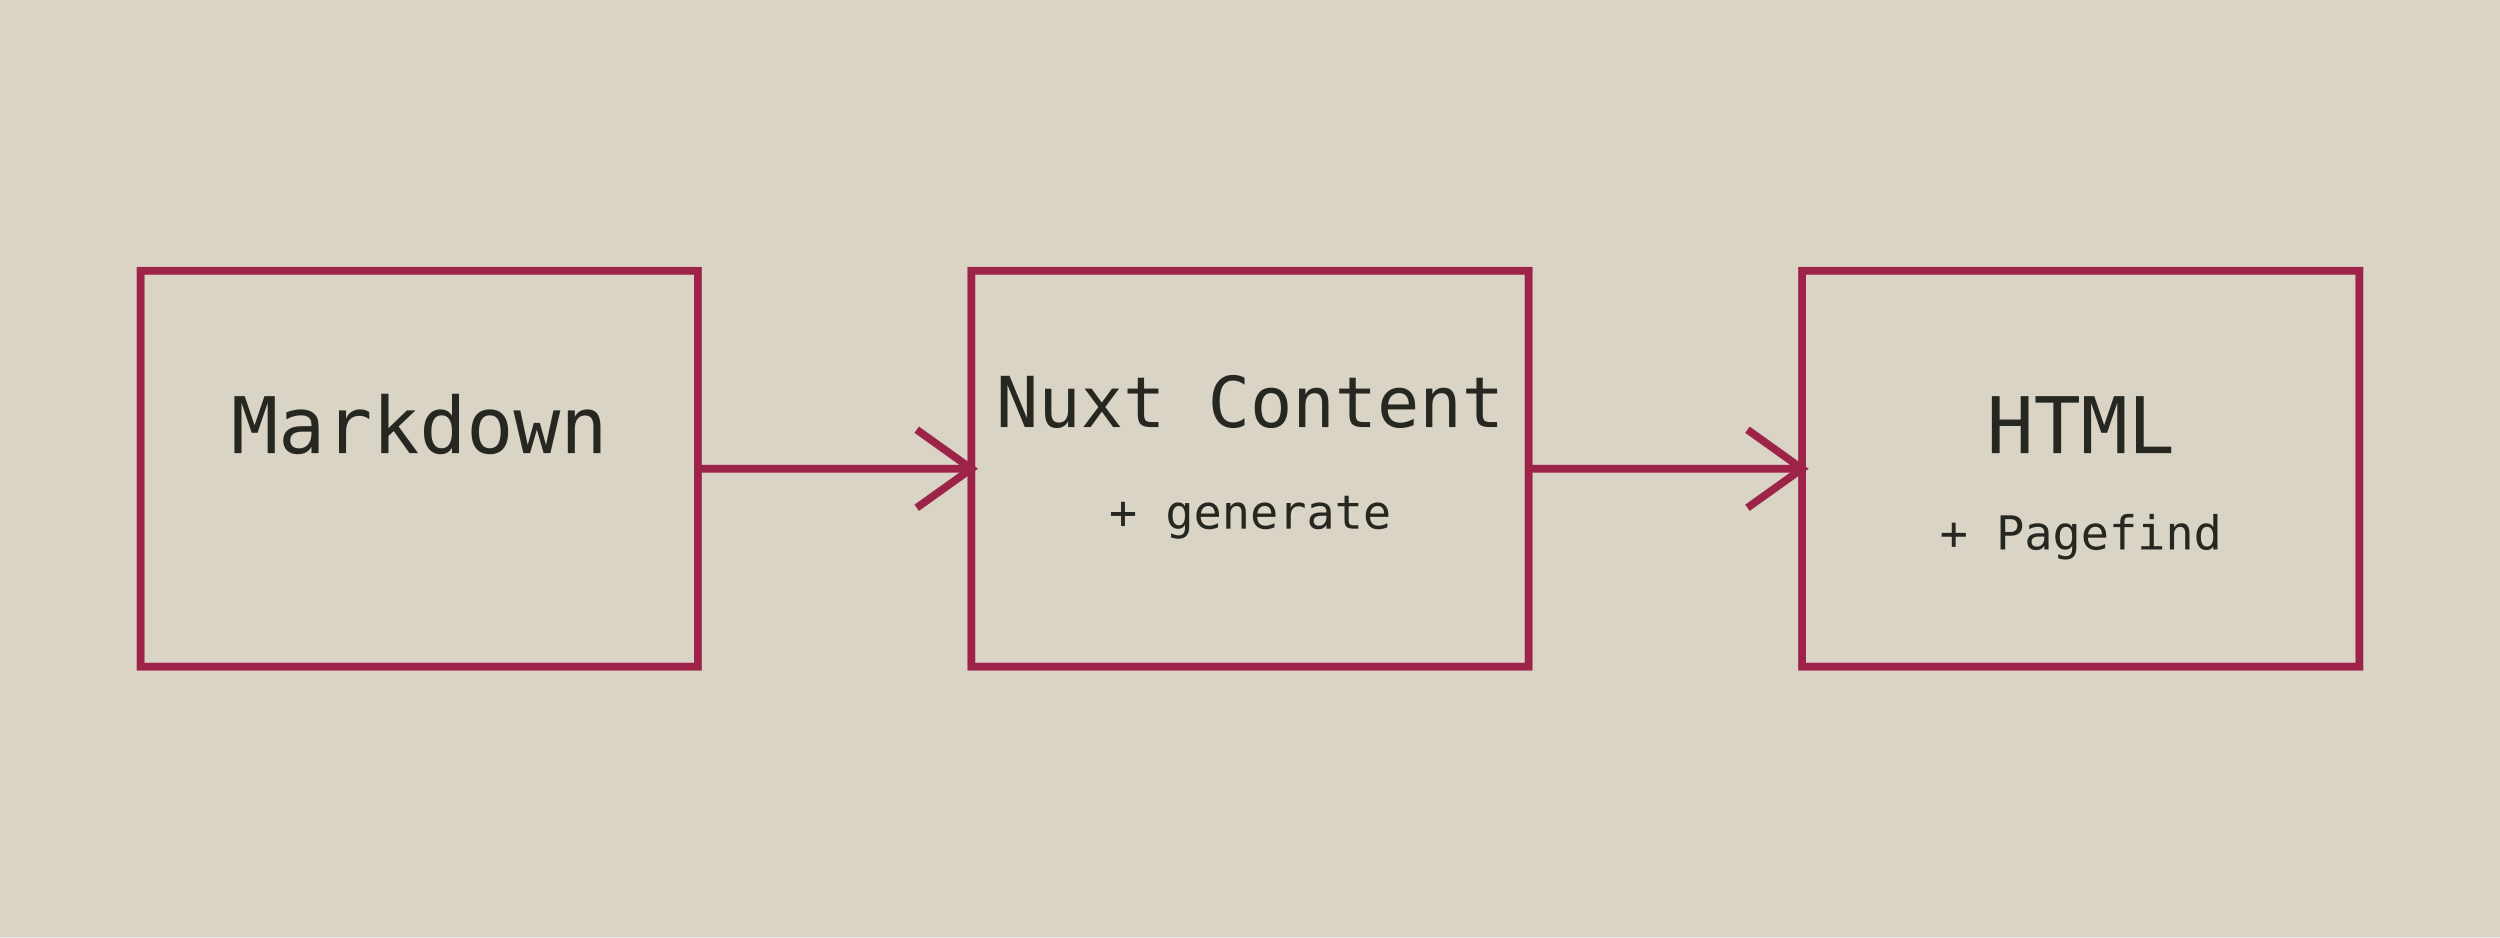
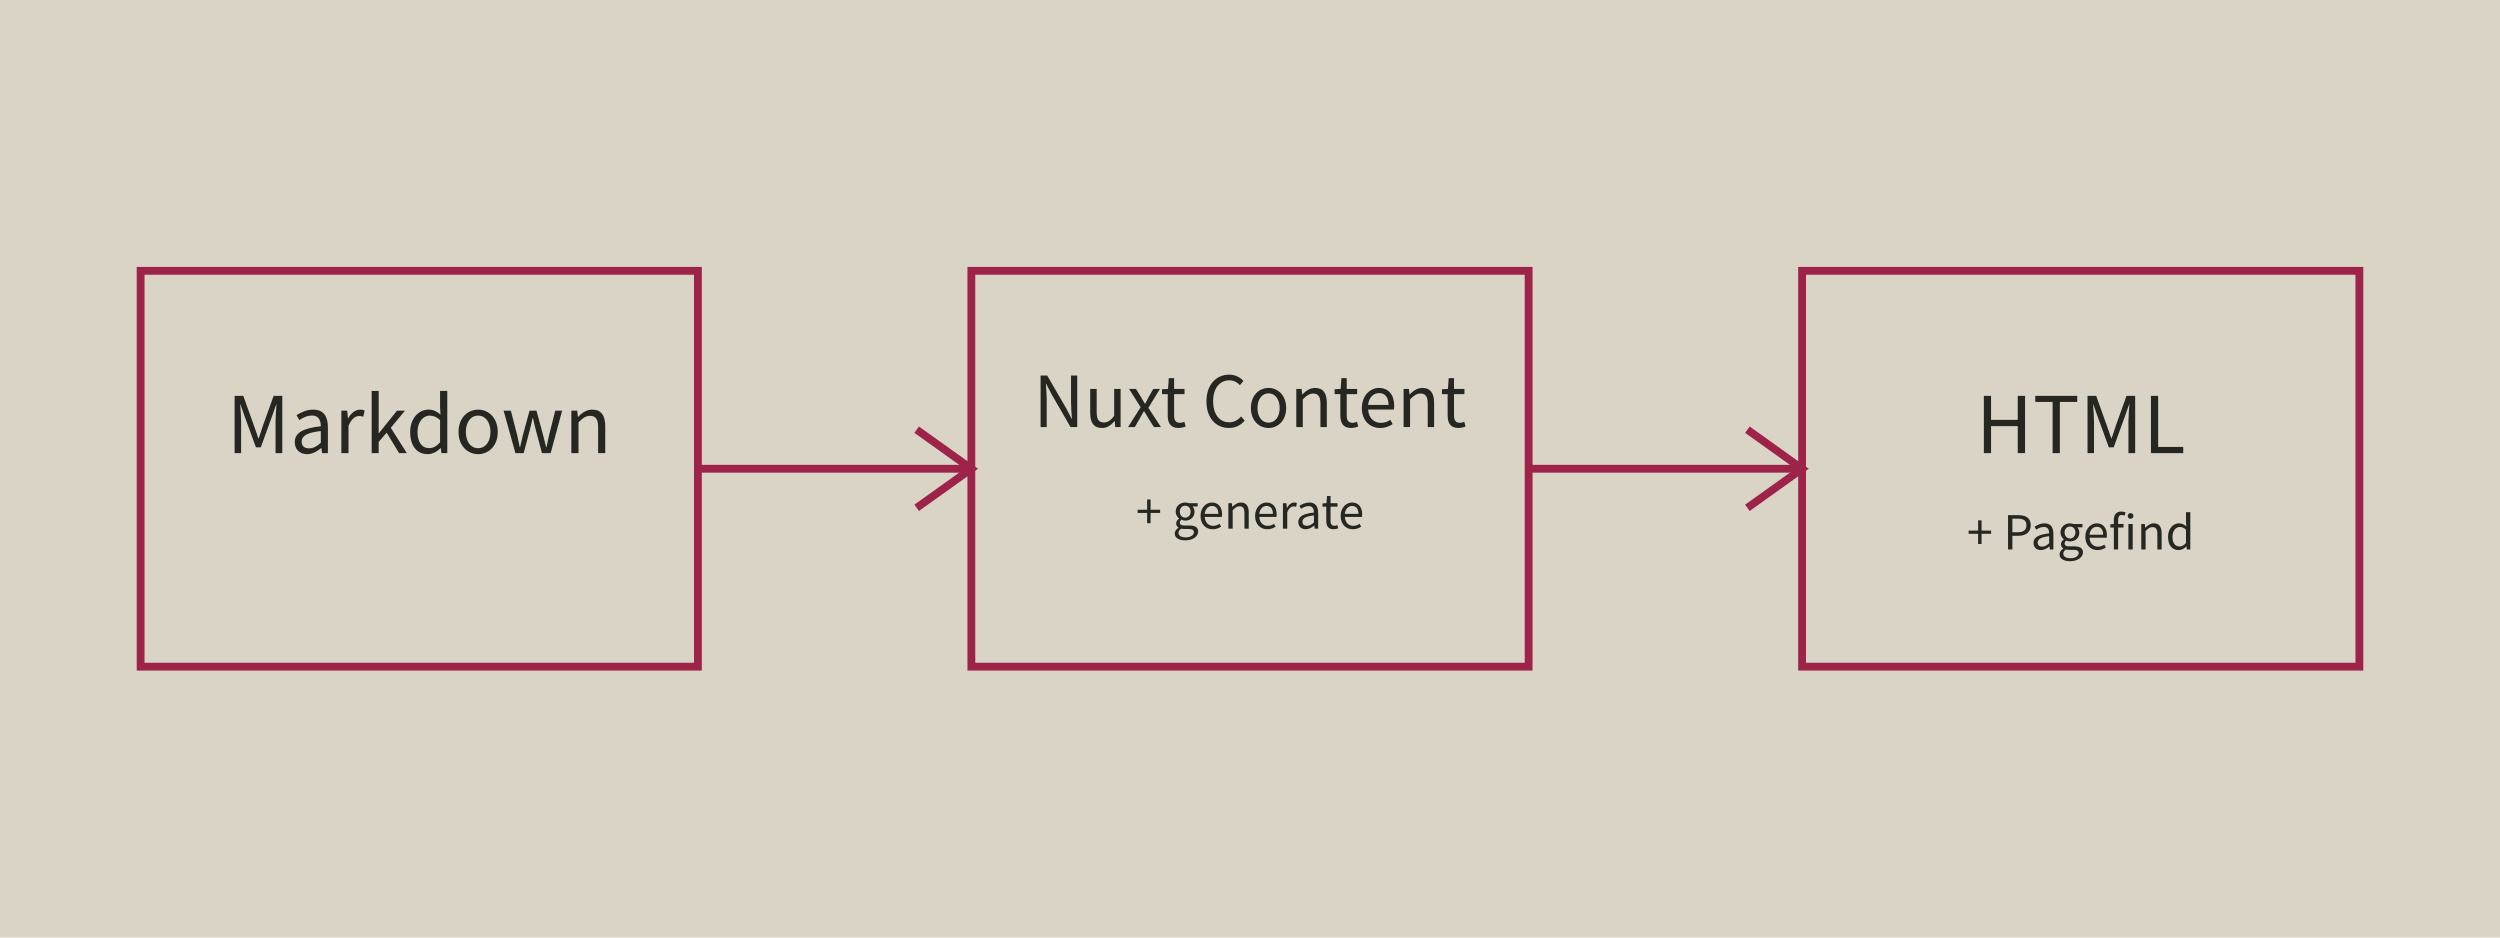
<svg xmlns="http://www.w3.org/2000/svg" viewBox="0 0 960 360" role="img" aria-labelledby="title description">
  <rect width="960" height="360" fill="#d9d4c5" />
  <g fill="none" stroke="#9d2348" stroke-width="3">
    <rect x="54" y="104" width="214" height="152" />
    <rect x="373" y="104" width="214" height="152" />
    <rect x="692" y="104" width="214" height="152" />
    <path d="M268 180h105m214 0h105" />
    <path d="m352 165 21 15-21 15m319-30 21 15-21 15" />
  </g>
-   <g fill="#252720" font-family="ui-monospace, Cascadia Code, Consolas, monospace" text-anchor="middle">
+   <g fill="#252720" font-family="'Source Sans 3', 'Source Han Sans SC', 'Noto Sans SC', 'Noto Sans CJK SC', 'PingFang SC', 'HarmonyOS Sans SC', 'MiSans', system-ui, 'Microsoft YaHei', sans-serif" text-anchor="middle">
    <text x="161" y="174" font-size="30">Markdown</text>
    <text x="480" y="164" font-size="27">Nuxt Content</text>
    <text x="480" y="203" font-size="18">+ generate</text>
    <text x="799" y="174" font-size="30">HTML</text>
    <text x="799" y="211" font-size="18">+ Pagefind</text>
  </g>
</svg>
